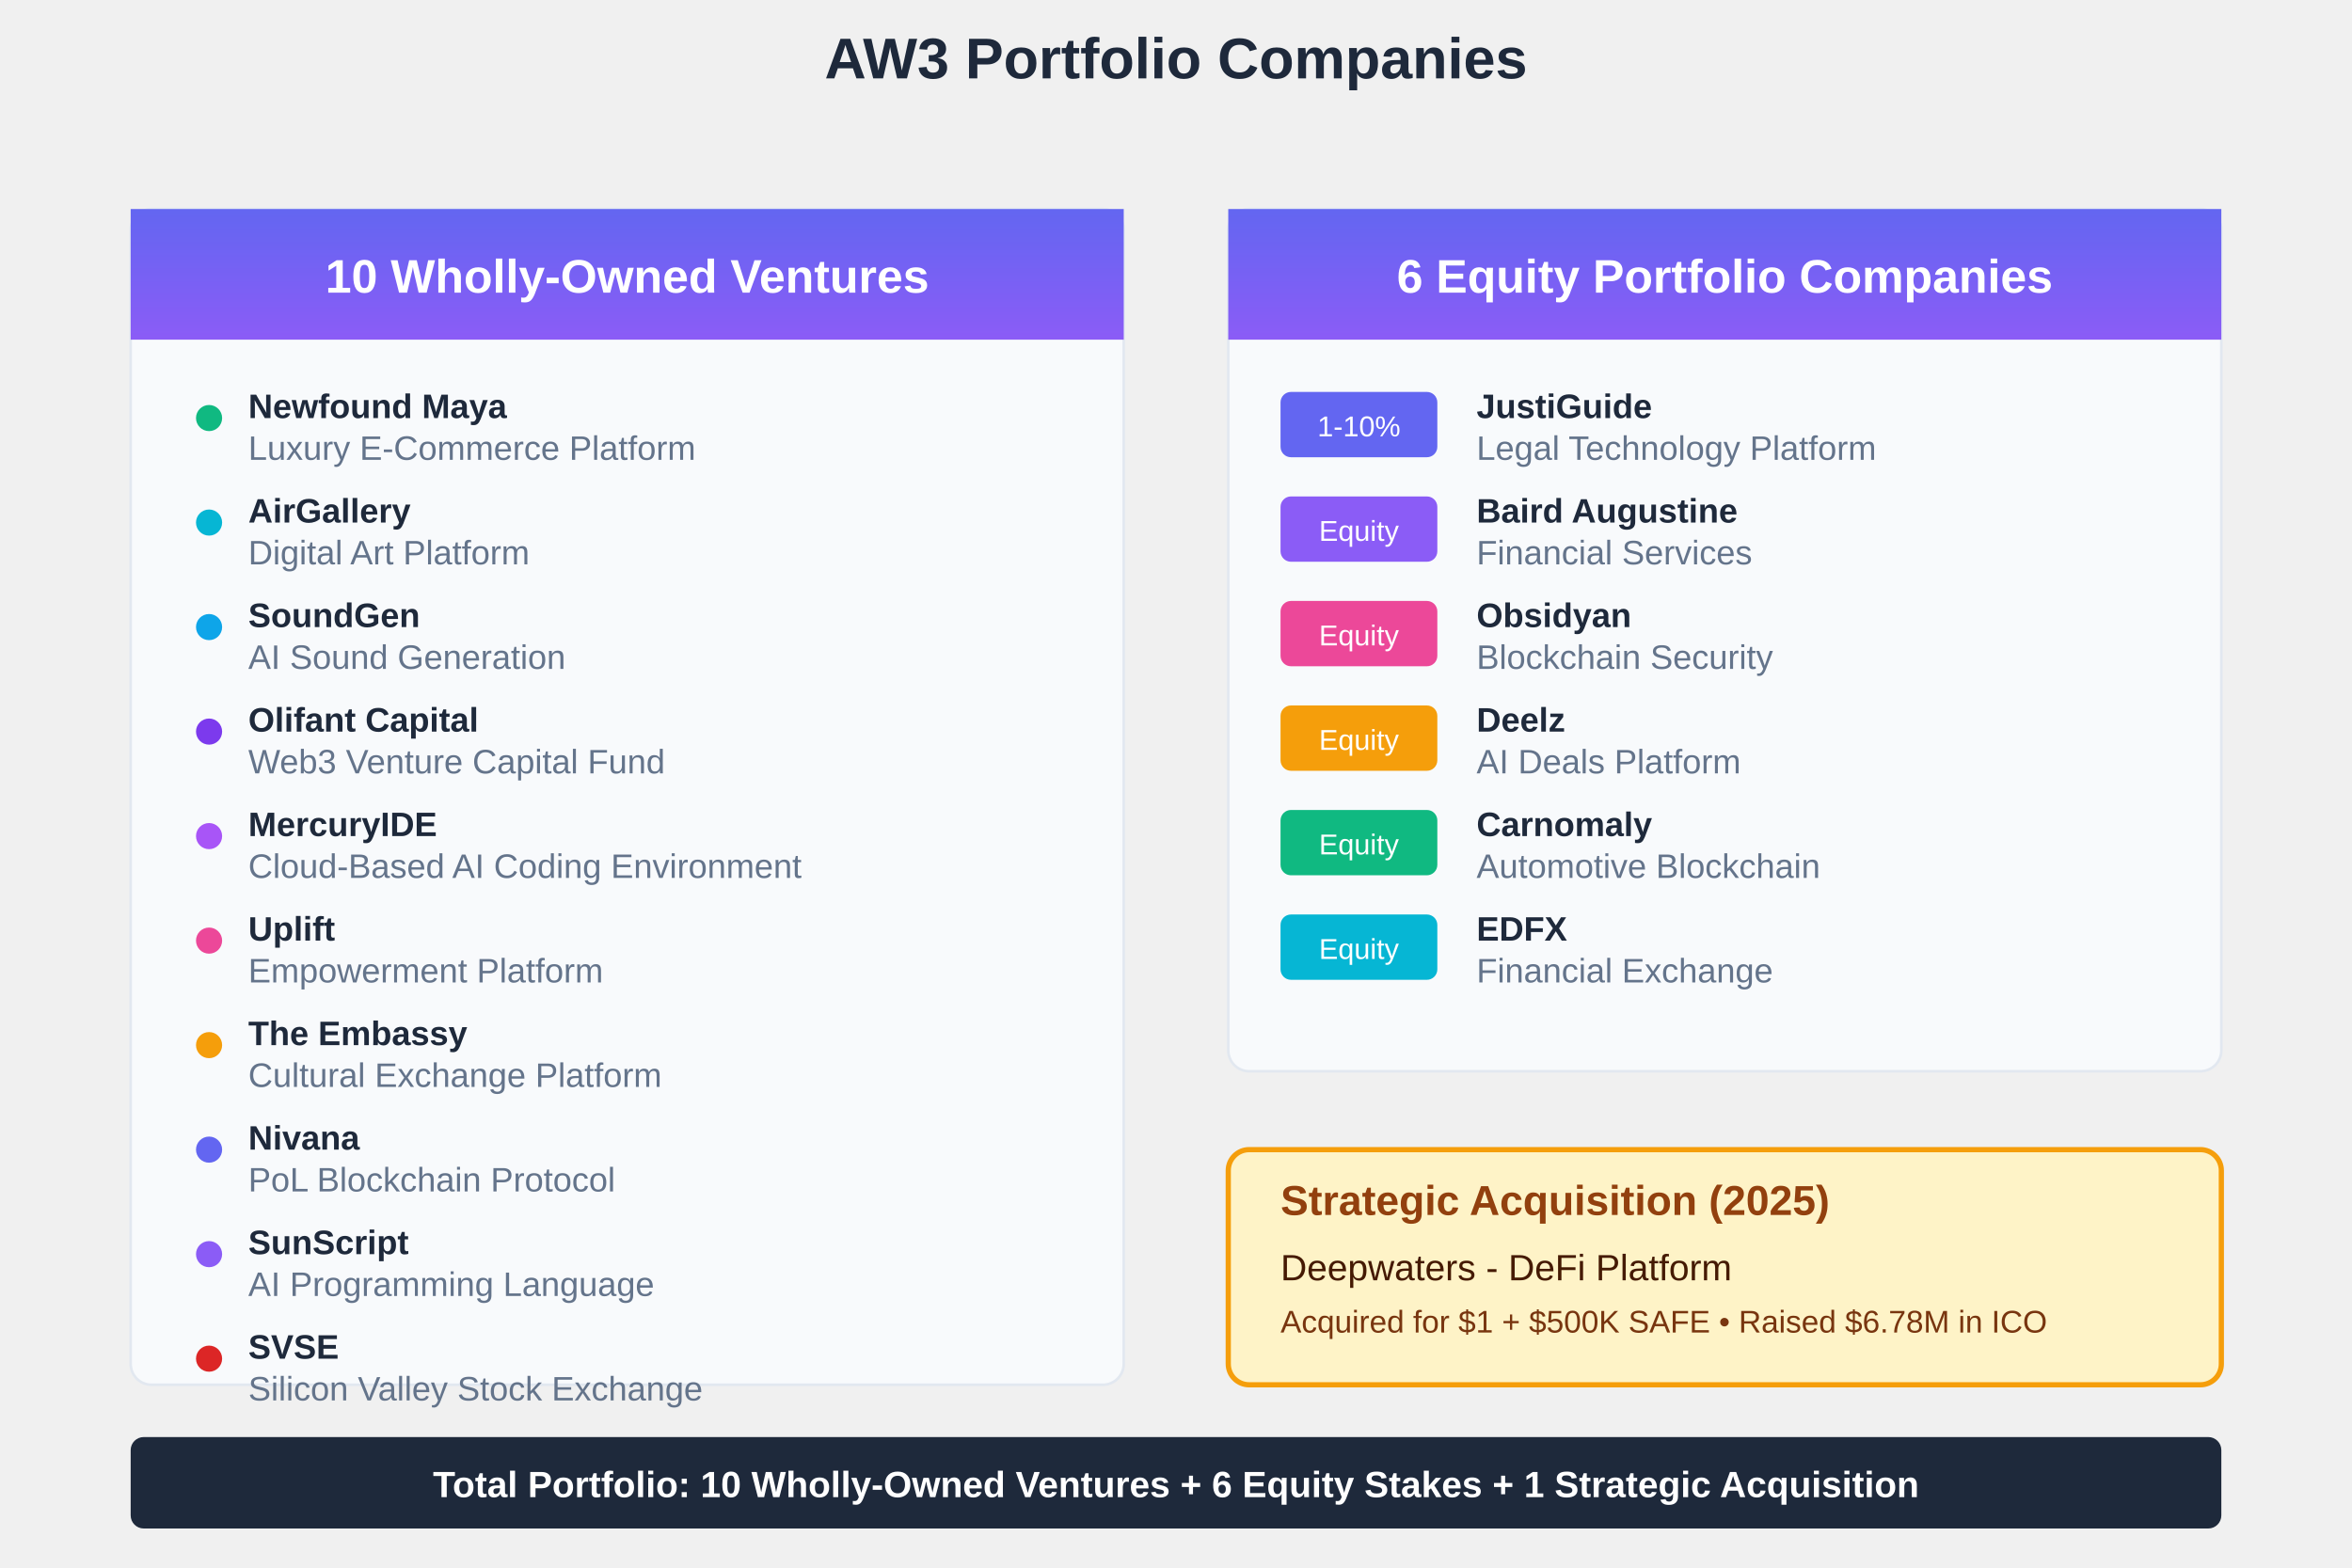
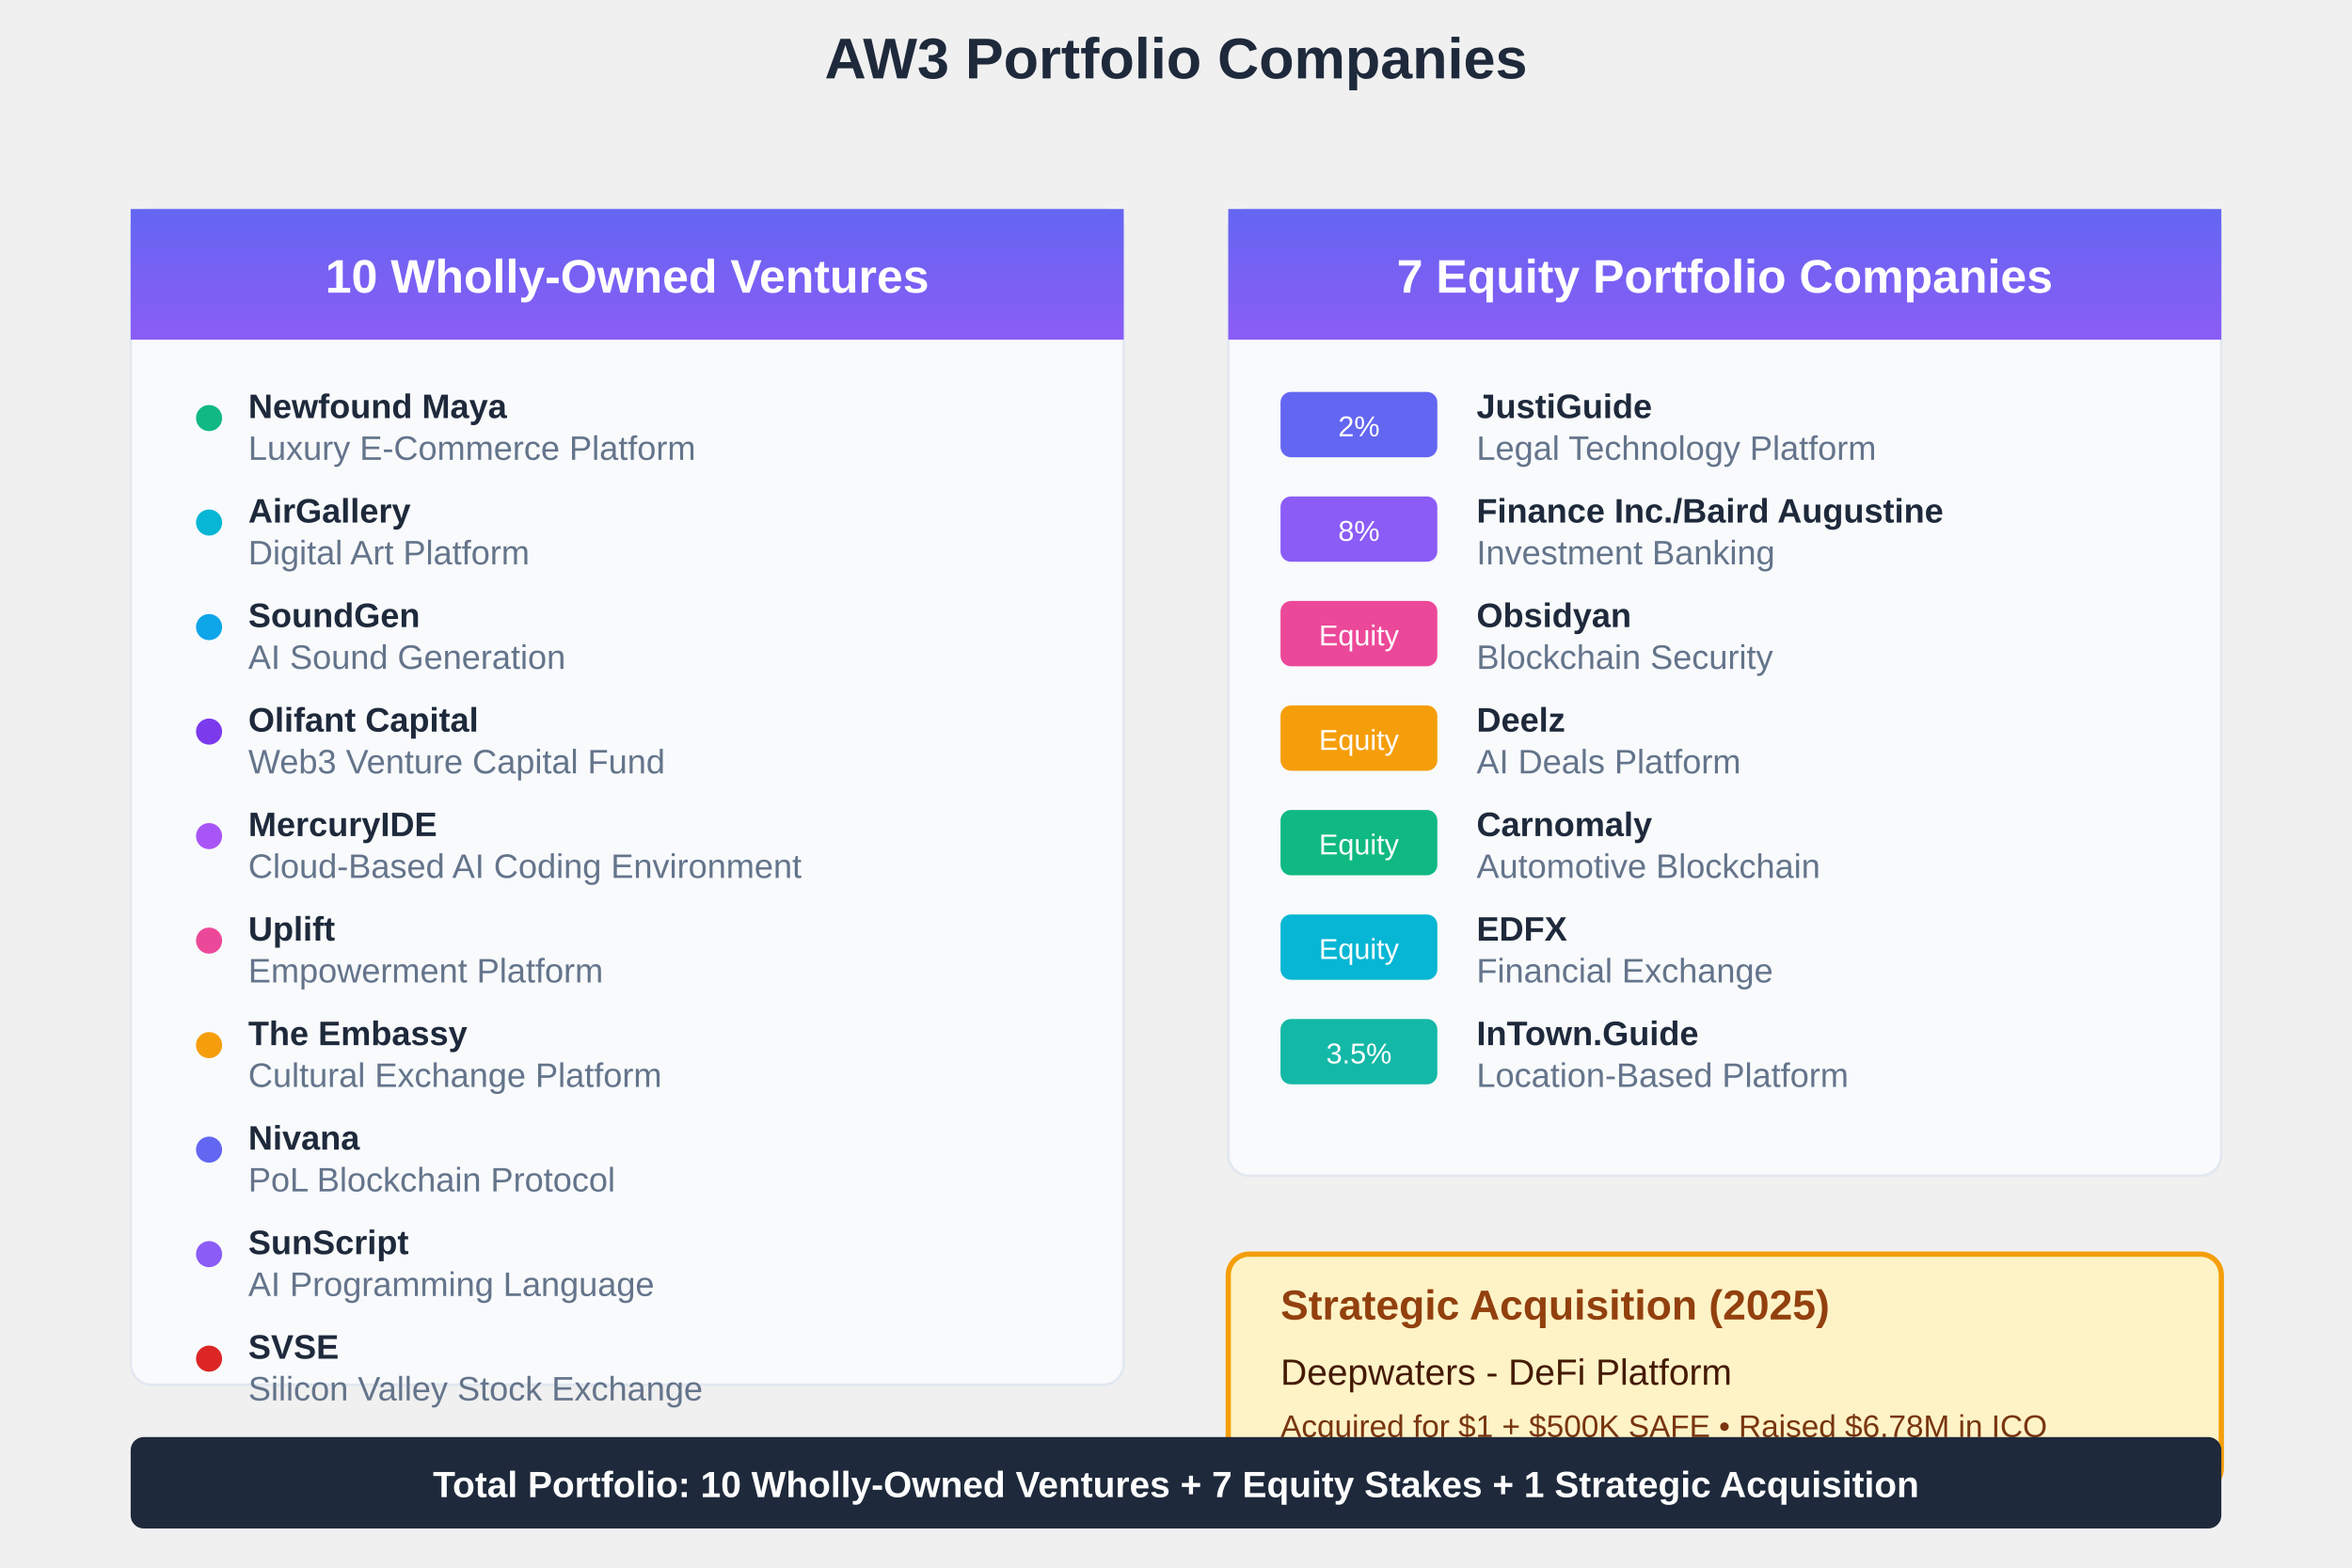
<svg xmlns="http://www.w3.org/2000/svg" viewBox="0 0 900 600">
  <defs>
    <linearGradient id="portfolioGrad" x1="0%" y1="0%" x2="0%" y2="100%">
      <stop offset="0%" style="stop-color:#6366f1;stop-opacity:1" />
      <stop offset="100%" style="stop-color:#8b5cf6;stop-opacity:1" />
    </linearGradient>
  </defs>
  <text x="450" y="30" font-family="Arial, sans-serif" font-size="22" font-weight="bold" text-anchor="middle" fill="#1e293b">
    AW3 Portfolio Companies
  </text>
  <g transform="translate(50, 80)">
    <rect x="0" y="0" width="380" height="450" fill="#f8fafc" stroke="#e2e8f0" stroke-width="1" rx="8" />
    <rect x="0" y="0" width="380" height="50" fill="url(#portfolioGrad)" rx="8 8 0 0" />
    <text x="190" y="32" font-family="Arial, sans-serif" font-size="18" font-weight="bold" text-anchor="middle" fill="white">
      10 Wholly-Owned Ventures
    </text>
    <g font-family="Arial, sans-serif" font-size="13" fill="#1e293b">
      <g transform="translate(20, 70)">
        <circle cx="10" cy="10" r="5" fill="#10b981" />
        <text x="25" y="10" font-weight="bold">Newfound Maya</text>
        <text x="25" y="26" fill="#64748b">Luxury E-Commerce Platform</text>
      </g>
      <g transform="translate(20, 110)">
        <circle cx="10" cy="10" r="5" fill="#06b6d4" />
        <text x="25" y="10" font-weight="bold">AirGallery</text>
        <text x="25" y="26" fill="#64748b">Digital Art Platform</text>
      </g>
      <g transform="translate(20, 150)">
        <circle cx="10" cy="10" r="5" fill="#0ea5e9" />
        <text x="25" y="10" font-weight="bold">SoundGen</text>
        <text x="25" y="26" fill="#64748b">AI Sound Generation</text>
      </g>
      <g transform="translate(20, 190)">
        <circle cx="10" cy="10" r="5" fill="#7c3aed" />
        <text x="25" y="10" font-weight="bold">Olifant Capital</text>
        <text x="25" y="26" fill="#64748b">Web3 Venture Capital Fund</text>
      </g>
      <g transform="translate(20, 230)">
        <circle cx="10" cy="10" r="5" fill="#a855f7" />
        <text x="25" y="10" font-weight="bold">MercuryIDE</text>
        <text x="25" y="26" fill="#64748b">Cloud-Based AI Coding Environment</text>
      </g>
      <g transform="translate(20, 270)">
        <circle cx="10" cy="10" r="5" fill="#ec4899" />
        <text x="25" y="10" font-weight="bold">Uplift</text>
        <text x="25" y="26" fill="#64748b">Empowerment Platform</text>
      </g>
      <g transform="translate(20, 310)">
        <circle cx="10" cy="10" r="5" fill="#f59e0b" />
        <text x="25" y="10" font-weight="bold">The Embassy</text>
        <text x="25" y="26" fill="#64748b">Cultural Exchange Platform</text>
      </g>
      <g transform="translate(20, 350)">
        <circle cx="10" cy="10" r="5" fill="#6366f1" />
        <text x="25" y="10" font-weight="bold">Nivana</text>
        <text x="25" y="26" fill="#64748b">PoL Blockchain Protocol</text>
      </g>
      <g transform="translate(20, 390)">
        <circle cx="10" cy="10" r="5" fill="#8b5cf6" />
        <text x="25" y="10" font-weight="bold">SunScript</text>
        <text x="25" y="26" fill="#64748b">AI Programming Language</text>
      </g>
      <g transform="translate(20, 430)">
        <circle cx="10" cy="10" r="5" fill="#dc2626" />
        <text x="25" y="10" font-weight="bold">SVSE</text>
        <text x="25" y="26" fill="#64748b">Silicon Valley Stock Exchange</text>
      </g>
    </g>
  </g>
  <g transform="translate(470, 80)">
-     <rect x="0" y="0" width="380" height="330" fill="#f8fafc" stroke="#e2e8f0" stroke-width="1" rx="8" />
+     <rect x="0" y="0" width="380" height="370" fill="#f8fafc" stroke="#e2e8f0" stroke-width="1" rx="8" />
    <rect x="0" y="0" width="380" height="50" fill="url(#portfolioGrad)" rx="8 8 0 0" />
    <text x="190" y="32" font-family="Arial, sans-serif" font-size="18" font-weight="bold" text-anchor="middle" fill="white">
-       6 Equity Portfolio Companies
+       7 Equity Portfolio Companies
    </text>
    <g font-family="Arial, sans-serif" font-size="13" fill="#1e293b">
      <g transform="translate(20, 70)">
        <rect x="0" y="0" width="60" height="25" fill="#6366f1" rx="4" />
-         <text x="30" y="17" font-size="11" text-anchor="middle" fill="white">1-10%</text>
+         <text x="30" y="17" font-size="11" text-anchor="middle" fill="white">2%</text>
        <text x="75" y="10" font-weight="bold">JustiGuide</text>
        <text x="75" y="26" fill="#64748b">Legal Technology Platform</text>
      </g>
      <g transform="translate(20, 110)">
        <rect x="0" y="0" width="60" height="25" fill="#8b5cf6" rx="4" />
-         <text x="30" y="17" font-size="11" text-anchor="middle" fill="white">Equity</text>
-         <text x="75" y="10" font-weight="bold">Baird Augustine</text>
-         <text x="75" y="26" fill="#64748b">Financial Services</text>
+         <text x="30" y="17" font-size="11" text-anchor="middle" fill="white">8%</text>
+         <text x="75" y="10" font-weight="bold">Finance Inc./Baird Augustine</text>
+         <text x="75" y="26" fill="#64748b">Investment Banking</text>
      </g>
      <g transform="translate(20, 150)">
        <rect x="0" y="0" width="60" height="25" fill="#ec4899" rx="4" />
        <text x="30" y="17" font-size="11" text-anchor="middle" fill="white">Equity</text>
        <text x="75" y="10" font-weight="bold">Obsidyan</text>
        <text x="75" y="26" fill="#64748b">Blockchain Security</text>
      </g>
      <g transform="translate(20, 190)">
        <rect x="0" y="0" width="60" height="25" fill="#f59e0b" rx="4" />
        <text x="30" y="17" font-size="11" text-anchor="middle" fill="white">Equity</text>
        <text x="75" y="10" font-weight="bold">Deelz</text>
        <text x="75" y="26" fill="#64748b">AI Deals Platform</text>
      </g>
      <g transform="translate(20, 230)">
        <rect x="0" y="0" width="60" height="25" fill="#10b981" rx="4" />
        <text x="30" y="17" font-size="11" text-anchor="middle" fill="white">Equity</text>
        <text x="75" y="10" font-weight="bold">Carnomaly</text>
        <text x="75" y="26" fill="#64748b">Automotive Blockchain</text>
      </g>
      <g transform="translate(20, 270)">
        <rect x="0" y="0" width="60" height="25" fill="#06b6d4" rx="4" />
        <text x="30" y="17" font-size="11" text-anchor="middle" fill="white">Equity</text>
        <text x="75" y="10" font-weight="bold">EDFX</text>
        <text x="75" y="26" fill="#64748b">Financial Exchange</text>
      </g>
+       <g transform="translate(20, 310)">
+         <rect x="0" y="0" width="60" height="25" fill="#14b8a6" rx="4" />
+         <text x="30" y="17" font-size="11" text-anchor="middle" fill="white">3.5%</text>
+         <text x="75" y="10" font-weight="bold">InTown.Guide</text>
+         <text x="75" y="26" fill="#64748b">Location-Based Platform</text>
+       </g>
    </g>
  </g>
-   <g transform="translate(470, 440)">
+   <g transform="translate(470, 480)">
    <rect x="0" y="0" width="380" height="90" fill="#fef3c7" stroke="#f59e0b" stroke-width="2" rx="8" />
    <text x="20" y="25" font-family="Arial, sans-serif" font-size="16" font-weight="bold" fill="#92400e">
      Strategic Acquisition (2025)
    </text>
    <text x="20" y="50" font-family="Arial, sans-serif" font-size="14" fill="#451a03">
      Deepwaters - DeFi Platform
    </text>
    <text x="20" y="70" font-family="Arial, sans-serif" font-size="12" fill="#78350f">
      Acquired for $1 + $500K SAFE • Raised $6.78M in ICO
    </text>
  </g>
  <g transform="translate(50, 550)">
    <rect x="0" y="0" width="800" height="35" fill="#1e293b" rx="5" />
    <text x="400" y="23" font-family="Arial, sans-serif" font-size="14" font-weight="bold" text-anchor="middle" fill="white">
-       Total Portfolio: 10 Wholly-Owned Ventures + 6 Equity Stakes + 1 Strategic Acquisition
+       Total Portfolio: 10 Wholly-Owned Ventures + 7 Equity Stakes + 1 Strategic Acquisition
    </text>
  </g>
</svg>
